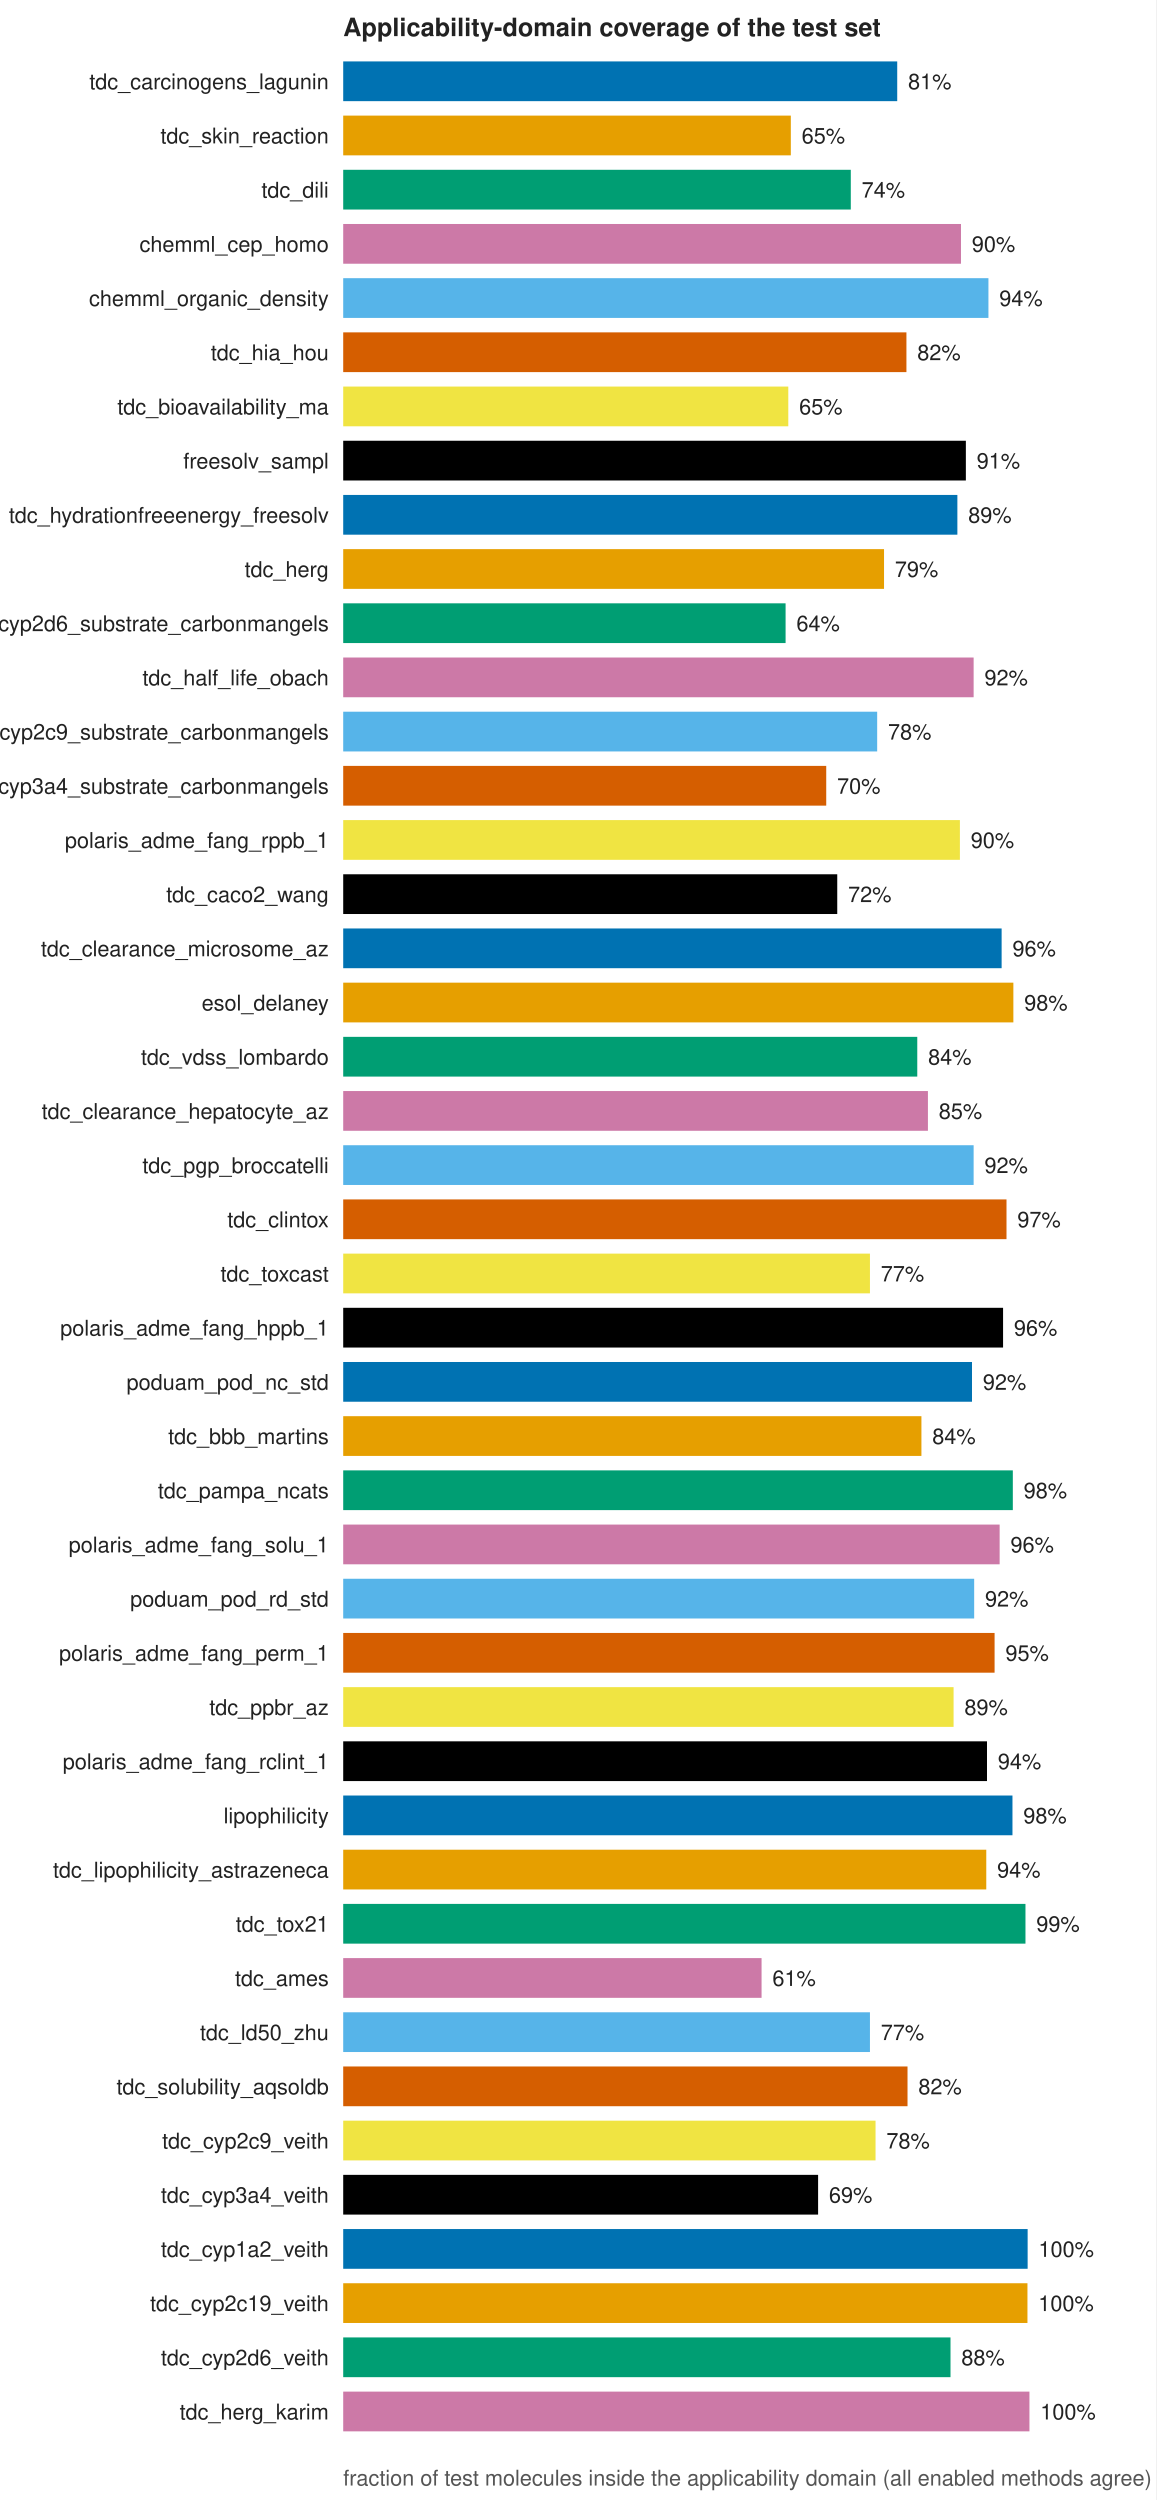
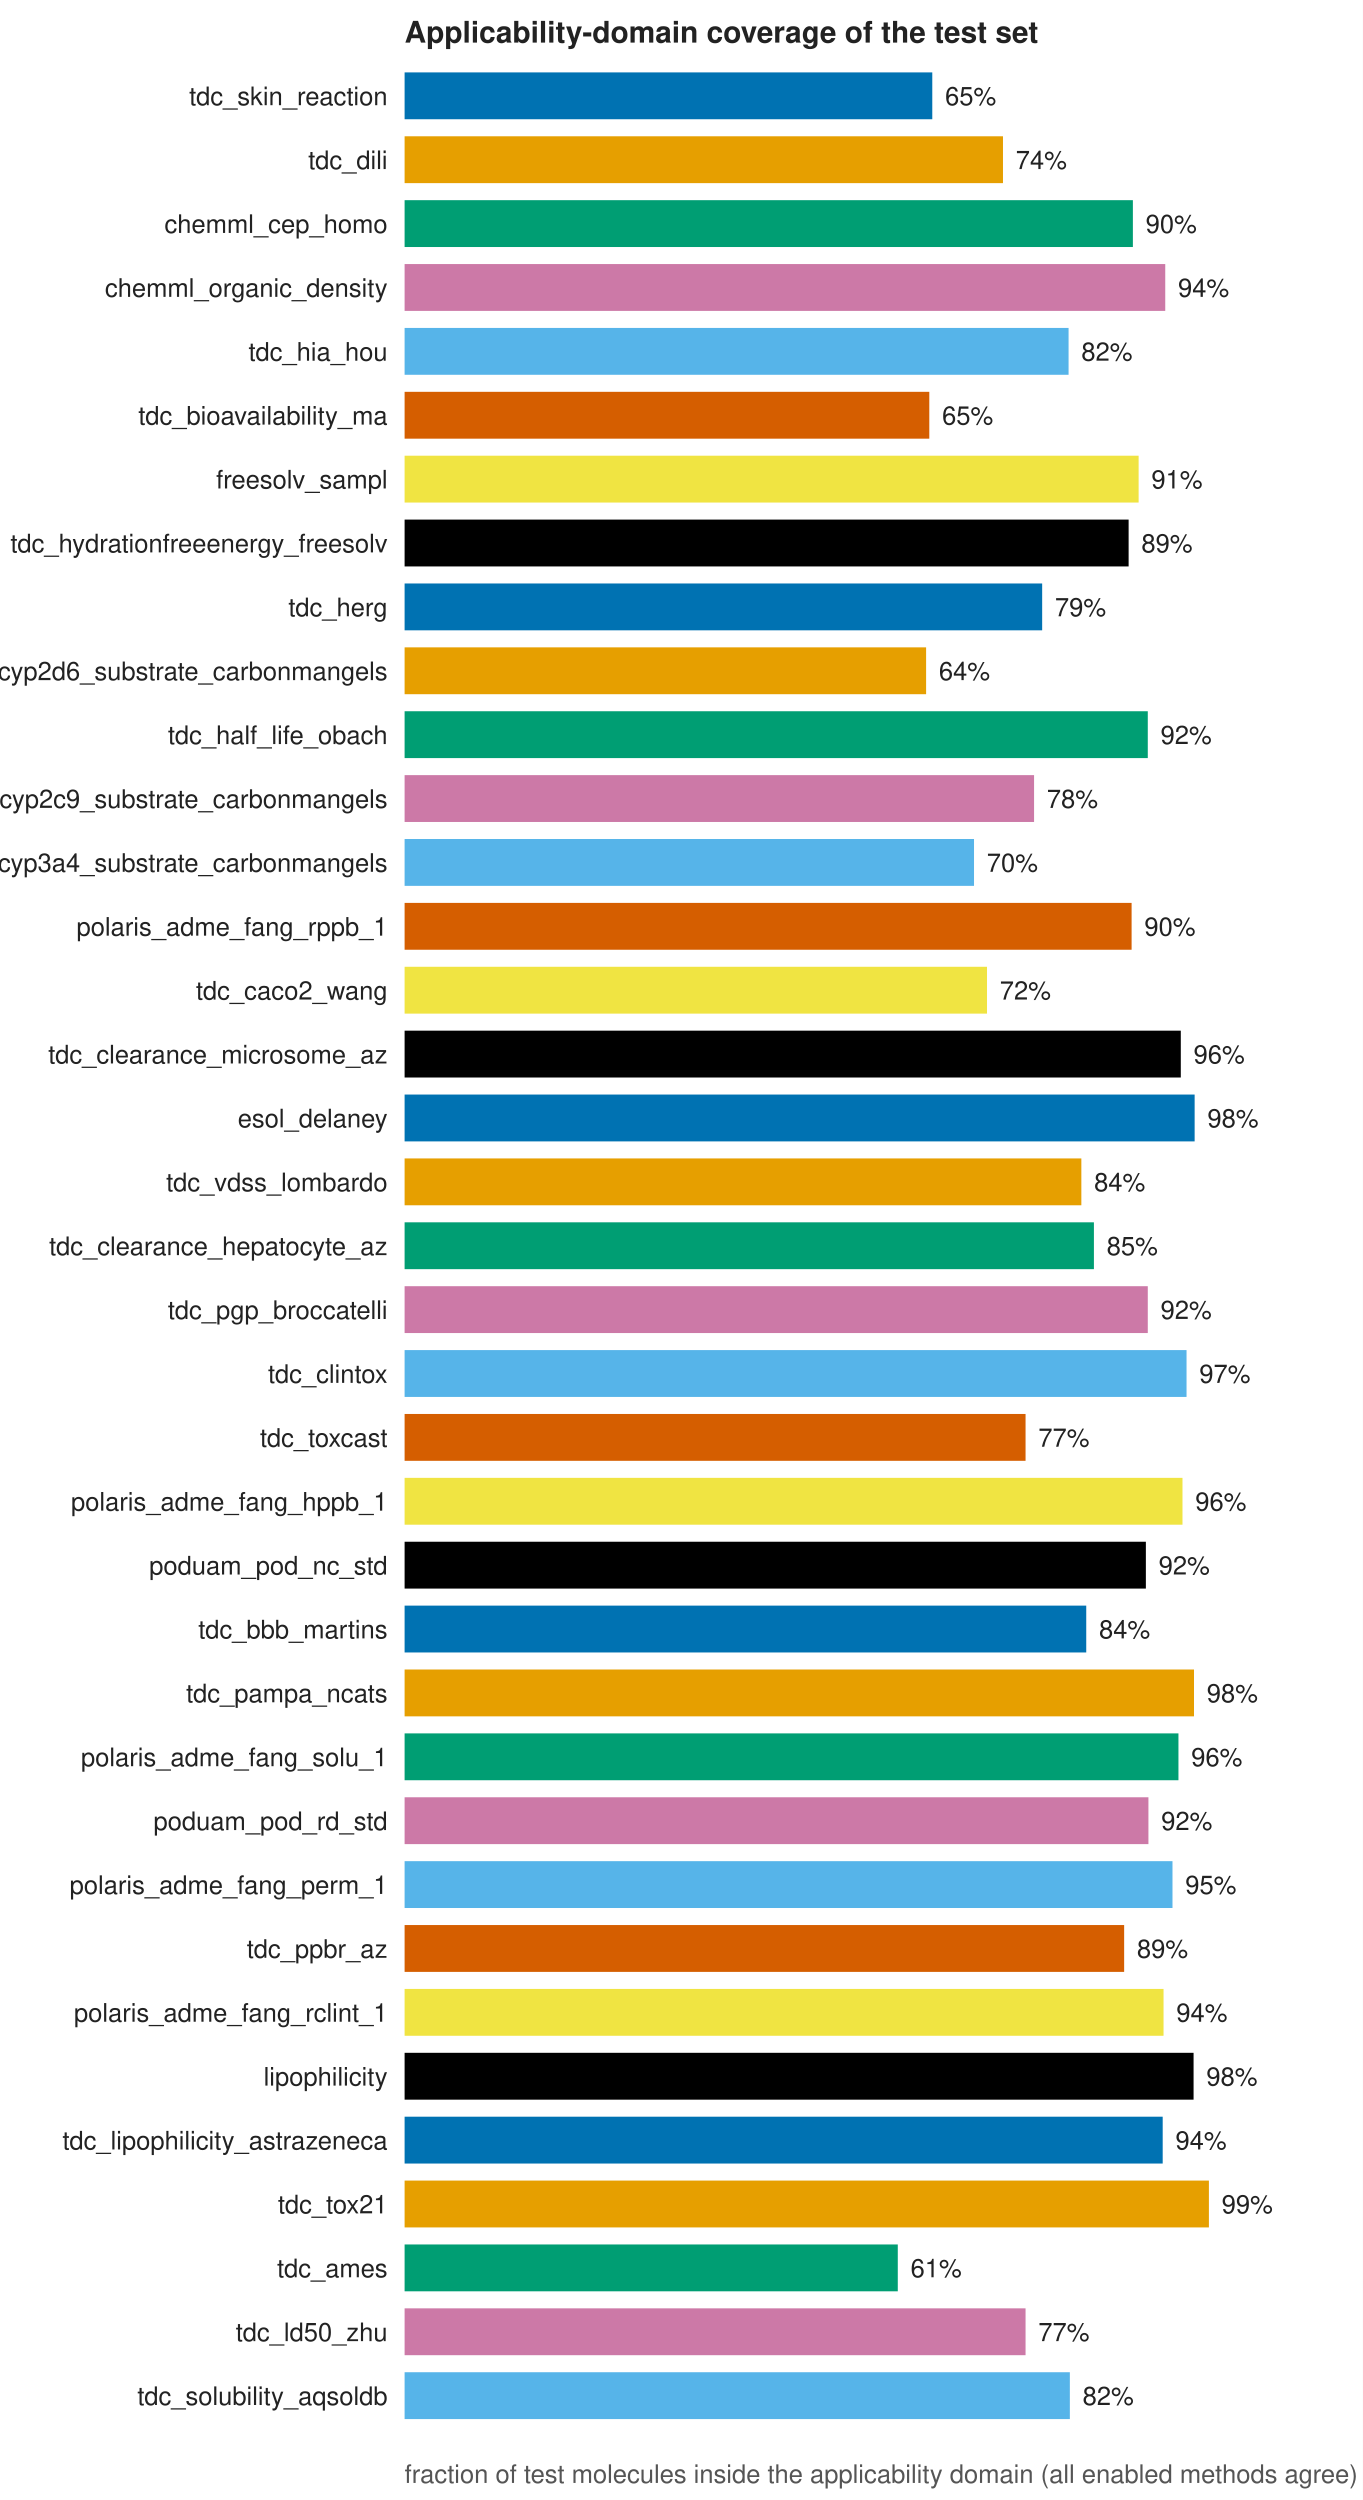
- <svg xmlns="http://www.w3.org/2000/svg" role="img" viewBox="0 0 640 1384" width="640" height="1384" font-family="Helvetica, Arial, sans-serif" font-size="12">
-   <rect x="0" y="0" width="640" height="1384" fill="#ffffff" />
+ <svg xmlns="http://www.w3.org/2000/svg" role="img" viewBox="0 0 640 1174" width="640" height="1174" font-family="Helvetica, Arial, sans-serif" font-size="12">
+   <rect x="0" y="0" width="640" height="1174" fill="#ffffff" />
  <text x="190" y="20" font-size="14" font-weight="bold" fill="#222">Applicability-domain coverage of the test set</text>
-   <text x="182" y="49.4" text-anchor="end" fill="#222">tdc_carcinogens_lagunin</text>
-   <rect x="190" y="34" width="306.7" height="22" fill="#0072B2" />
-   <text x="502.7" y="49.4" fill="#222">81%</text>
-   <text x="182" y="79.4" text-anchor="end" fill="#222">tdc_skin_reaction</text>
-   <rect x="190" y="64" width="247.8" height="22" fill="#E69F00" />
-   <text x="443.8" y="79.4" fill="#222">65%</text>
-   <text x="182" y="109.4" text-anchor="end" fill="#222">tdc_dili</text>
-   <rect x="190" y="94" width="281.0" height="22" fill="#009E73" />
-   <text x="477.0" y="109.4" fill="#222">74%</text>
-   <text x="182" y="139.4" text-anchor="end" fill="#222">chemml_cep_homo</text>
-   <rect x="190" y="124" width="342.0" height="22" fill="#CC79A7" />
-   <text x="538.0" y="139.4" fill="#222">90%</text>
-   <text x="182" y="169.4" text-anchor="end" fill="#222">chemml_organic_density</text>
-   <rect x="190" y="154" width="357.2" height="22" fill="#56B4E9" />
-   <text x="553.2" y="169.4" fill="#222">94%</text>
-   <text x="182" y="199.4" text-anchor="end" fill="#222">tdc_hia_hou</text>
-   <rect x="190" y="184" width="311.8" height="22" fill="#D55E00" />
-   <text x="507.8" y="199.4" fill="#222">82%</text>
-   <text x="182" y="229.4" text-anchor="end" fill="#222">tdc_bioavailability_ma</text>
-   <rect x="190" y="214" width="246.4" height="22" fill="#F0E442" />
-   <text x="442.4" y="229.4" fill="#222">65%</text>
-   <text x="182" y="259.4" text-anchor="end" fill="#222">freesolv_sampl</text>
-   <rect x="190" y="244" width="344.7" height="22" fill="#000000" />
-   <text x="540.7" y="259.4" fill="#222">91%</text>
-   <text x="182" y="289.4" text-anchor="end" fill="#222">tdc_hydrationfreeenergy_freesolv</text>
-   <rect x="190" y="274" width="340.0" height="22" fill="#0072B2" />
-   <text x="536.0" y="289.4" fill="#222">89%</text>
-   <text x="182" y="319.4" text-anchor="end" fill="#222">tdc_herg</text>
-   <rect x="190" y="304" width="299.4" height="22" fill="#E69F00" />
-   <text x="495.4" y="319.4" fill="#222">79%</text>
-   <text x="182" y="349.4" text-anchor="end" fill="#222">tdc_cyp2d6_substrate_carbonmangels</text>
-   <rect x="190" y="334" width="244.9" height="22" fill="#009E73" />
-   <text x="440.9" y="349.4" fill="#222">64%</text>
-   <text x="182" y="379.4" text-anchor="end" fill="#222">tdc_half_life_obach</text>
-   <rect x="190" y="364" width="349.0" height="22" fill="#CC79A7" />
-   <text x="545.0" y="379.4" fill="#222">92%</text>
-   <text x="182" y="409.4" text-anchor="end" fill="#222">tdc_cyp2c9_substrate_carbonmangels</text>
-   <rect x="190" y="394" width="295.6" height="22" fill="#56B4E9" />
-   <text x="491.6" y="409.4" fill="#222">78%</text>
-   <text x="182" y="439.4" text-anchor="end" fill="#222">tdc_cyp3a4_substrate_carbonmangels</text>
-   <rect x="190" y="424" width="267.4" height="22" fill="#D55E00" />
-   <text x="463.4" y="439.4" fill="#222">70%</text>
-   <text x="182" y="469.4" text-anchor="end" fill="#222">polaris_adme_fang_rppb_1</text>
-   <rect x="190" y="454" width="341.4" height="22" fill="#F0E442" />
-   <text x="537.4" y="469.4" fill="#222">90%</text>
-   <text x="182" y="499.4" text-anchor="end" fill="#222">tdc_caco2_wang</text>
-   <rect x="190" y="484" width="273.5" height="22" fill="#000000" />
-   <text x="469.5" y="499.4" fill="#222">72%</text>
-   <text x="182" y="529.4" text-anchor="end" fill="#222">tdc_clearance_microsome_az</text>
-   <rect x="190" y="514" width="364.5" height="22" fill="#0072B2" />
-   <text x="560.5" y="529.4" fill="#222">96%</text>
-   <text x="182" y="559.4" text-anchor="end" fill="#222">esol_delaney</text>
-   <rect x="190" y="544" width="371.0" height="22" fill="#E69F00" />
-   <text x="567.0" y="559.4" fill="#222">98%</text>
-   <text x="182" y="589.4" text-anchor="end" fill="#222">tdc_vdss_lombardo</text>
-   <rect x="190" y="574" width="317.8" height="22" fill="#009E73" />
-   <text x="513.8" y="589.4" fill="#222">84%</text>
-   <text x="182" y="619.4" text-anchor="end" fill="#222">tdc_clearance_hepatocyte_az</text>
-   <rect x="190" y="604" width="323.7" height="22" fill="#CC79A7" />
-   <text x="519.7" y="619.4" fill="#222">85%</text>
-   <text x="182" y="649.4" text-anchor="end" fill="#222">tdc_pgp_broccatelli</text>
-   <rect x="190" y="634" width="349.0" height="22" fill="#56B4E9" />
-   <text x="545.0" y="649.4" fill="#222">92%</text>
-   <text x="182" y="679.4" text-anchor="end" fill="#222">tdc_clintox</text>
-   <rect x="190" y="664" width="367.2" height="22" fill="#D55E00" />
-   <text x="563.2" y="679.4" fill="#222">97%</text>
-   <text x="182" y="709.4" text-anchor="end" fill="#222">tdc_toxcast</text>
-   <rect x="190" y="694" width="291.6" height="22" fill="#F0E442" />
-   <text x="487.6" y="709.4" fill="#222">77%</text>
-   <text x="182" y="739.4" text-anchor="end" fill="#222">polaris_adme_fang_hppb_1</text>
-   <rect x="190" y="724" width="365.3" height="22" fill="#000000" />
-   <text x="561.3" y="739.4" fill="#222">96%</text>
-   <text x="182" y="769.4" text-anchor="end" fill="#222">poduam_pod_nc_std</text>
-   <rect x="190" y="754" width="348.1" height="22" fill="#0072B2" />
-   <text x="544.1" y="769.4" fill="#222">92%</text>
-   <text x="182" y="799.4" text-anchor="end" fill="#222">tdc_bbb_martins</text>
-   <rect x="190" y="784" width="320.1" height="22" fill="#E69F00" />
-   <text x="516.1" y="799.4" fill="#222">84%</text>
-   <text x="182" y="829.4" text-anchor="end" fill="#222">tdc_pampa_ncats</text>
-   <rect x="190" y="814" width="370.7" height="22" fill="#009E73" />
-   <text x="566.7" y="829.4" fill="#222">98%</text>
-   <text x="182" y="859.4" text-anchor="end" fill="#222">polaris_adme_fang_solu_1</text>
-   <rect x="190" y="844" width="363.4" height="22" fill="#CC79A7" />
-   <text x="559.4" y="859.4" fill="#222">96%</text>
-   <text x="182" y="889.4" text-anchor="end" fill="#222">poduam_pod_rd_std</text>
-   <rect x="190" y="874" width="349.3" height="22" fill="#56B4E9" />
-   <text x="545.3" y="889.4" fill="#222">92%</text>
-   <text x="182" y="919.4" text-anchor="end" fill="#222">polaris_adme_fang_perm_1</text>
-   <rect x="190" y="904" width="360.6" height="22" fill="#D55E00" />
-   <text x="556.6" y="919.4" fill="#222">95%</text>
-   <text x="182" y="949.4" text-anchor="end" fill="#222">tdc_ppbr_az</text>
-   <rect x="190" y="934" width="337.9" height="22" fill="#F0E442" />
-   <text x="533.9" y="949.4" fill="#222">89%</text>
-   <text x="182" y="979.4" text-anchor="end" fill="#222">polaris_adme_fang_rclint_1</text>
-   <rect x="190" y="964" width="356.4" height="22" fill="#000000" />
-   <text x="552.4" y="979.4" fill="#222">94%</text>
-   <text x="182" y="1009.4" text-anchor="end" fill="#222">lipophilicity</text>
-   <rect x="190" y="994" width="370.5" height="22" fill="#0072B2" />
-   <text x="566.5" y="1009.4" fill="#222">98%</text>
-   <text x="182" y="1039.4" text-anchor="end" fill="#222">tdc_lipophilicity_astrazeneca</text>
-   <rect x="190" y="1024" width="356.0" height="22" fill="#E69F00" />
-   <text x="552.0" y="1039.4" fill="#222">94%</text>
-   <text x="182" y="1069.4" text-anchor="end" fill="#222">tdc_tox21</text>
-   <rect x="190" y="1054" width="377.7" height="22" fill="#009E73" />
-   <text x="573.7" y="1069.4" fill="#222">99%</text>
-   <text x="182" y="1099.4" text-anchor="end" fill="#222">tdc_ames</text>
-   <rect x="190" y="1084" width="231.6" height="22" fill="#CC79A7" />
-   <text x="427.6" y="1099.4" fill="#222">61%</text>
-   <text x="182" y="1129.4" text-anchor="end" fill="#222">tdc_ld50_zhu</text>
-   <rect x="190" y="1114" width="291.6" height="22" fill="#56B4E9" />
-   <text x="487.6" y="1129.4" fill="#222">77%</text>
-   <text x="182" y="1159.4" text-anchor="end" fill="#222">tdc_solubility_aqsoldb</text>
-   <rect x="190" y="1144" width="312.4" height="22" fill="#D55E00" />
-   <text x="508.4" y="1159.4" fill="#222">82%</text>
-   <text x="182" y="1189.4" text-anchor="end" fill="#222">tdc_cyp2c9_veith</text>
-   <rect x="190" y="1174" width="294.7" height="22" fill="#F0E442" />
-   <text x="490.7" y="1189.4" fill="#222">78%</text>
-   <text x="182" y="1219.4" text-anchor="end" fill="#222">tdc_cyp3a4_veith</text>
-   <rect x="190" y="1204" width="262.9" height="22" fill="#000000" />
-   <text x="458.9" y="1219.4" fill="#222">69%</text>
-   <text x="182" y="1249.4" text-anchor="end" fill="#222">tdc_cyp1a2_veith</text>
-   <rect x="190" y="1234" width="378.9" height="22" fill="#0072B2" />
-   <text x="574.9" y="1249.4" fill="#222">100%</text>
-   <text x="182" y="1279.4" text-anchor="end" fill="#222">tdc_cyp2c19_veith</text>
-   <rect x="190" y="1264" width="378.8" height="22" fill="#E69F00" />
-   <text x="574.8" y="1279.4" fill="#222">100%</text>
-   <text x="182" y="1309.4" text-anchor="end" fill="#222">tdc_cyp2d6_veith</text>
-   <rect x="190" y="1294" width="336.2" height="22" fill="#009E73" />
-   <text x="532.2" y="1309.4" fill="#222">88%</text>
-   <text x="182" y="1339.4" text-anchor="end" fill="#222">tdc_herg_karim</text>
-   <rect x="190" y="1324" width="379.9" height="22" fill="#CC79A7" />
-   <text x="575.9" y="1339.4" fill="#222">100%</text>
-   <text x="190" y="1376" fill="#555">fraction of test molecules inside the applicability domain (all enabled methods agree)</text>
+   <text x="182" y="49.4" text-anchor="end" fill="#222">tdc_skin_reaction</text>
+   <rect x="190" y="34" width="247.8" height="22" fill="#0072B2" />
+   <text x="443.8" y="49.4" fill="#222">65%</text>
+   <text x="182" y="79.4" text-anchor="end" fill="#222">tdc_dili</text>
+   <rect x="190" y="64" width="281.0" height="22" fill="#E69F00" />
+   <text x="477.0" y="79.4" fill="#222">74%</text>
+   <text x="182" y="109.4" text-anchor="end" fill="#222">chemml_cep_homo</text>
+   <rect x="190" y="94" width="342.0" height="22" fill="#009E73" />
+   <text x="538.0" y="109.4" fill="#222">90%</text>
+   <text x="182" y="139.4" text-anchor="end" fill="#222">chemml_organic_density</text>
+   <rect x="190" y="124" width="357.2" height="22" fill="#CC79A7" />
+   <text x="553.2" y="139.4" fill="#222">94%</text>
+   <text x="182" y="169.4" text-anchor="end" fill="#222">tdc_hia_hou</text>
+   <rect x="190" y="154" width="311.8" height="22" fill="#56B4E9" />
+   <text x="507.8" y="169.4" fill="#222">82%</text>
+   <text x="182" y="199.4" text-anchor="end" fill="#222">tdc_bioavailability_ma</text>
+   <rect x="190" y="184" width="246.4" height="22" fill="#D55E00" />
+   <text x="442.4" y="199.4" fill="#222">65%</text>
+   <text x="182" y="229.4" text-anchor="end" fill="#222">freesolv_sampl</text>
+   <rect x="190" y="214" width="344.7" height="22" fill="#F0E442" />
+   <text x="540.7" y="229.4" fill="#222">91%</text>
+   <text x="182" y="259.4" text-anchor="end" fill="#222">tdc_hydrationfreeenergy_freesolv</text>
+   <rect x="190" y="244" width="340.0" height="22" fill="#000000" />
+   <text x="536.0" y="259.4" fill="#222">89%</text>
+   <text x="182" y="289.4" text-anchor="end" fill="#222">tdc_herg</text>
+   <rect x="190" y="274" width="299.4" height="22" fill="#0072B2" />
+   <text x="495.4" y="289.4" fill="#222">79%</text>
+   <text x="182" y="319.4" text-anchor="end" fill="#222">tdc_cyp2d6_substrate_carbonmangels</text>
+   <rect x="190" y="304" width="244.9" height="22" fill="#E69F00" />
+   <text x="440.9" y="319.4" fill="#222">64%</text>
+   <text x="182" y="349.4" text-anchor="end" fill="#222">tdc_half_life_obach</text>
+   <rect x="190" y="334" width="349.0" height="22" fill="#009E73" />
+   <text x="545.0" y="349.4" fill="#222">92%</text>
+   <text x="182" y="379.4" text-anchor="end" fill="#222">tdc_cyp2c9_substrate_carbonmangels</text>
+   <rect x="190" y="364" width="295.6" height="22" fill="#CC79A7" />
+   <text x="491.6" y="379.4" fill="#222">78%</text>
+   <text x="182" y="409.4" text-anchor="end" fill="#222">tdc_cyp3a4_substrate_carbonmangels</text>
+   <rect x="190" y="394" width="267.4" height="22" fill="#56B4E9" />
+   <text x="463.4" y="409.4" fill="#222">70%</text>
+   <text x="182" y="439.4" text-anchor="end" fill="#222">polaris_adme_fang_rppb_1</text>
+   <rect x="190" y="424" width="341.4" height="22" fill="#D55E00" />
+   <text x="537.4" y="439.4" fill="#222">90%</text>
+   <text x="182" y="469.4" text-anchor="end" fill="#222">tdc_caco2_wang</text>
+   <rect x="190" y="454" width="273.5" height="22" fill="#F0E442" />
+   <text x="469.5" y="469.4" fill="#222">72%</text>
+   <text x="182" y="499.4" text-anchor="end" fill="#222">tdc_clearance_microsome_az</text>
+   <rect x="190" y="484" width="364.5" height="22" fill="#000000" />
+   <text x="560.5" y="499.4" fill="#222">96%</text>
+   <text x="182" y="529.4" text-anchor="end" fill="#222">esol_delaney</text>
+   <rect x="190" y="514" width="371.0" height="22" fill="#0072B2" />
+   <text x="567.0" y="529.4" fill="#222">98%</text>
+   <text x="182" y="559.4" text-anchor="end" fill="#222">tdc_vdss_lombardo</text>
+   <rect x="190" y="544" width="317.8" height="22" fill="#E69F00" />
+   <text x="513.8" y="559.4" fill="#222">84%</text>
+   <text x="182" y="589.4" text-anchor="end" fill="#222">tdc_clearance_hepatocyte_az</text>
+   <rect x="190" y="574" width="323.7" height="22" fill="#009E73" />
+   <text x="519.7" y="589.4" fill="#222">85%</text>
+   <text x="182" y="619.4" text-anchor="end" fill="#222">tdc_pgp_broccatelli</text>
+   <rect x="190" y="604" width="349.0" height="22" fill="#CC79A7" />
+   <text x="545.0" y="619.4" fill="#222">92%</text>
+   <text x="182" y="649.4" text-anchor="end" fill="#222">tdc_clintox</text>
+   <rect x="190" y="634" width="367.2" height="22" fill="#56B4E9" />
+   <text x="563.2" y="649.4" fill="#222">97%</text>
+   <text x="182" y="679.4" text-anchor="end" fill="#222">tdc_toxcast</text>
+   <rect x="190" y="664" width="291.6" height="22" fill="#D55E00" />
+   <text x="487.6" y="679.4" fill="#222">77%</text>
+   <text x="182" y="709.4" text-anchor="end" fill="#222">polaris_adme_fang_hppb_1</text>
+   <rect x="190" y="694" width="365.3" height="22" fill="#F0E442" />
+   <text x="561.3" y="709.4" fill="#222">96%</text>
+   <text x="182" y="739.4" text-anchor="end" fill="#222">poduam_pod_nc_std</text>
+   <rect x="190" y="724" width="348.1" height="22" fill="#000000" />
+   <text x="544.1" y="739.4" fill="#222">92%</text>
+   <text x="182" y="769.4" text-anchor="end" fill="#222">tdc_bbb_martins</text>
+   <rect x="190" y="754" width="320.1" height="22" fill="#0072B2" />
+   <text x="516.1" y="769.4" fill="#222">84%</text>
+   <text x="182" y="799.4" text-anchor="end" fill="#222">tdc_pampa_ncats</text>
+   <rect x="190" y="784" width="370.7" height="22" fill="#E69F00" />
+   <text x="566.7" y="799.4" fill="#222">98%</text>
+   <text x="182" y="829.4" text-anchor="end" fill="#222">polaris_adme_fang_solu_1</text>
+   <rect x="190" y="814" width="363.4" height="22" fill="#009E73" />
+   <text x="559.4" y="829.4" fill="#222">96%</text>
+   <text x="182" y="859.4" text-anchor="end" fill="#222">poduam_pod_rd_std</text>
+   <rect x="190" y="844" width="349.3" height="22" fill="#CC79A7" />
+   <text x="545.3" y="859.4" fill="#222">92%</text>
+   <text x="182" y="889.4" text-anchor="end" fill="#222">polaris_adme_fang_perm_1</text>
+   <rect x="190" y="874" width="360.6" height="22" fill="#56B4E9" />
+   <text x="556.6" y="889.4" fill="#222">95%</text>
+   <text x="182" y="919.4" text-anchor="end" fill="#222">tdc_ppbr_az</text>
+   <rect x="190" y="904" width="337.9" height="22" fill="#D55E00" />
+   <text x="533.9" y="919.4" fill="#222">89%</text>
+   <text x="182" y="949.4" text-anchor="end" fill="#222">polaris_adme_fang_rclint_1</text>
+   <rect x="190" y="934" width="356.4" height="22" fill="#F0E442" />
+   <text x="552.4" y="949.4" fill="#222">94%</text>
+   <text x="182" y="979.4" text-anchor="end" fill="#222">lipophilicity</text>
+   <rect x="190" y="964" width="370.5" height="22" fill="#000000" />
+   <text x="566.5" y="979.4" fill="#222">98%</text>
+   <text x="182" y="1009.4" text-anchor="end" fill="#222">tdc_lipophilicity_astrazeneca</text>
+   <rect x="190" y="994" width="356.0" height="22" fill="#0072B2" />
+   <text x="552.0" y="1009.4" fill="#222">94%</text>
+   <text x="182" y="1039.4" text-anchor="end" fill="#222">tdc_tox21</text>
+   <rect x="190" y="1024" width="377.7" height="22" fill="#E69F00" />
+   <text x="573.7" y="1039.4" fill="#222">99%</text>
+   <text x="182" y="1069.4" text-anchor="end" fill="#222">tdc_ames</text>
+   <rect x="190" y="1054" width="231.6" height="22" fill="#009E73" />
+   <text x="427.6" y="1069.4" fill="#222">61%</text>
+   <text x="182" y="1099.4" text-anchor="end" fill="#222">tdc_ld50_zhu</text>
+   <rect x="190" y="1084" width="291.6" height="22" fill="#CC79A7" />
+   <text x="487.6" y="1099.4" fill="#222">77%</text>
+   <text x="182" y="1129.4" text-anchor="end" fill="#222">tdc_solubility_aqsoldb</text>
+   <rect x="190" y="1114" width="312.4" height="22" fill="#56B4E9" />
+   <text x="508.4" y="1129.4" fill="#222">82%</text>
+   <text x="190" y="1166" fill="#555">fraction of test molecules inside the applicability domain (all enabled methods agree)</text>
</svg>
